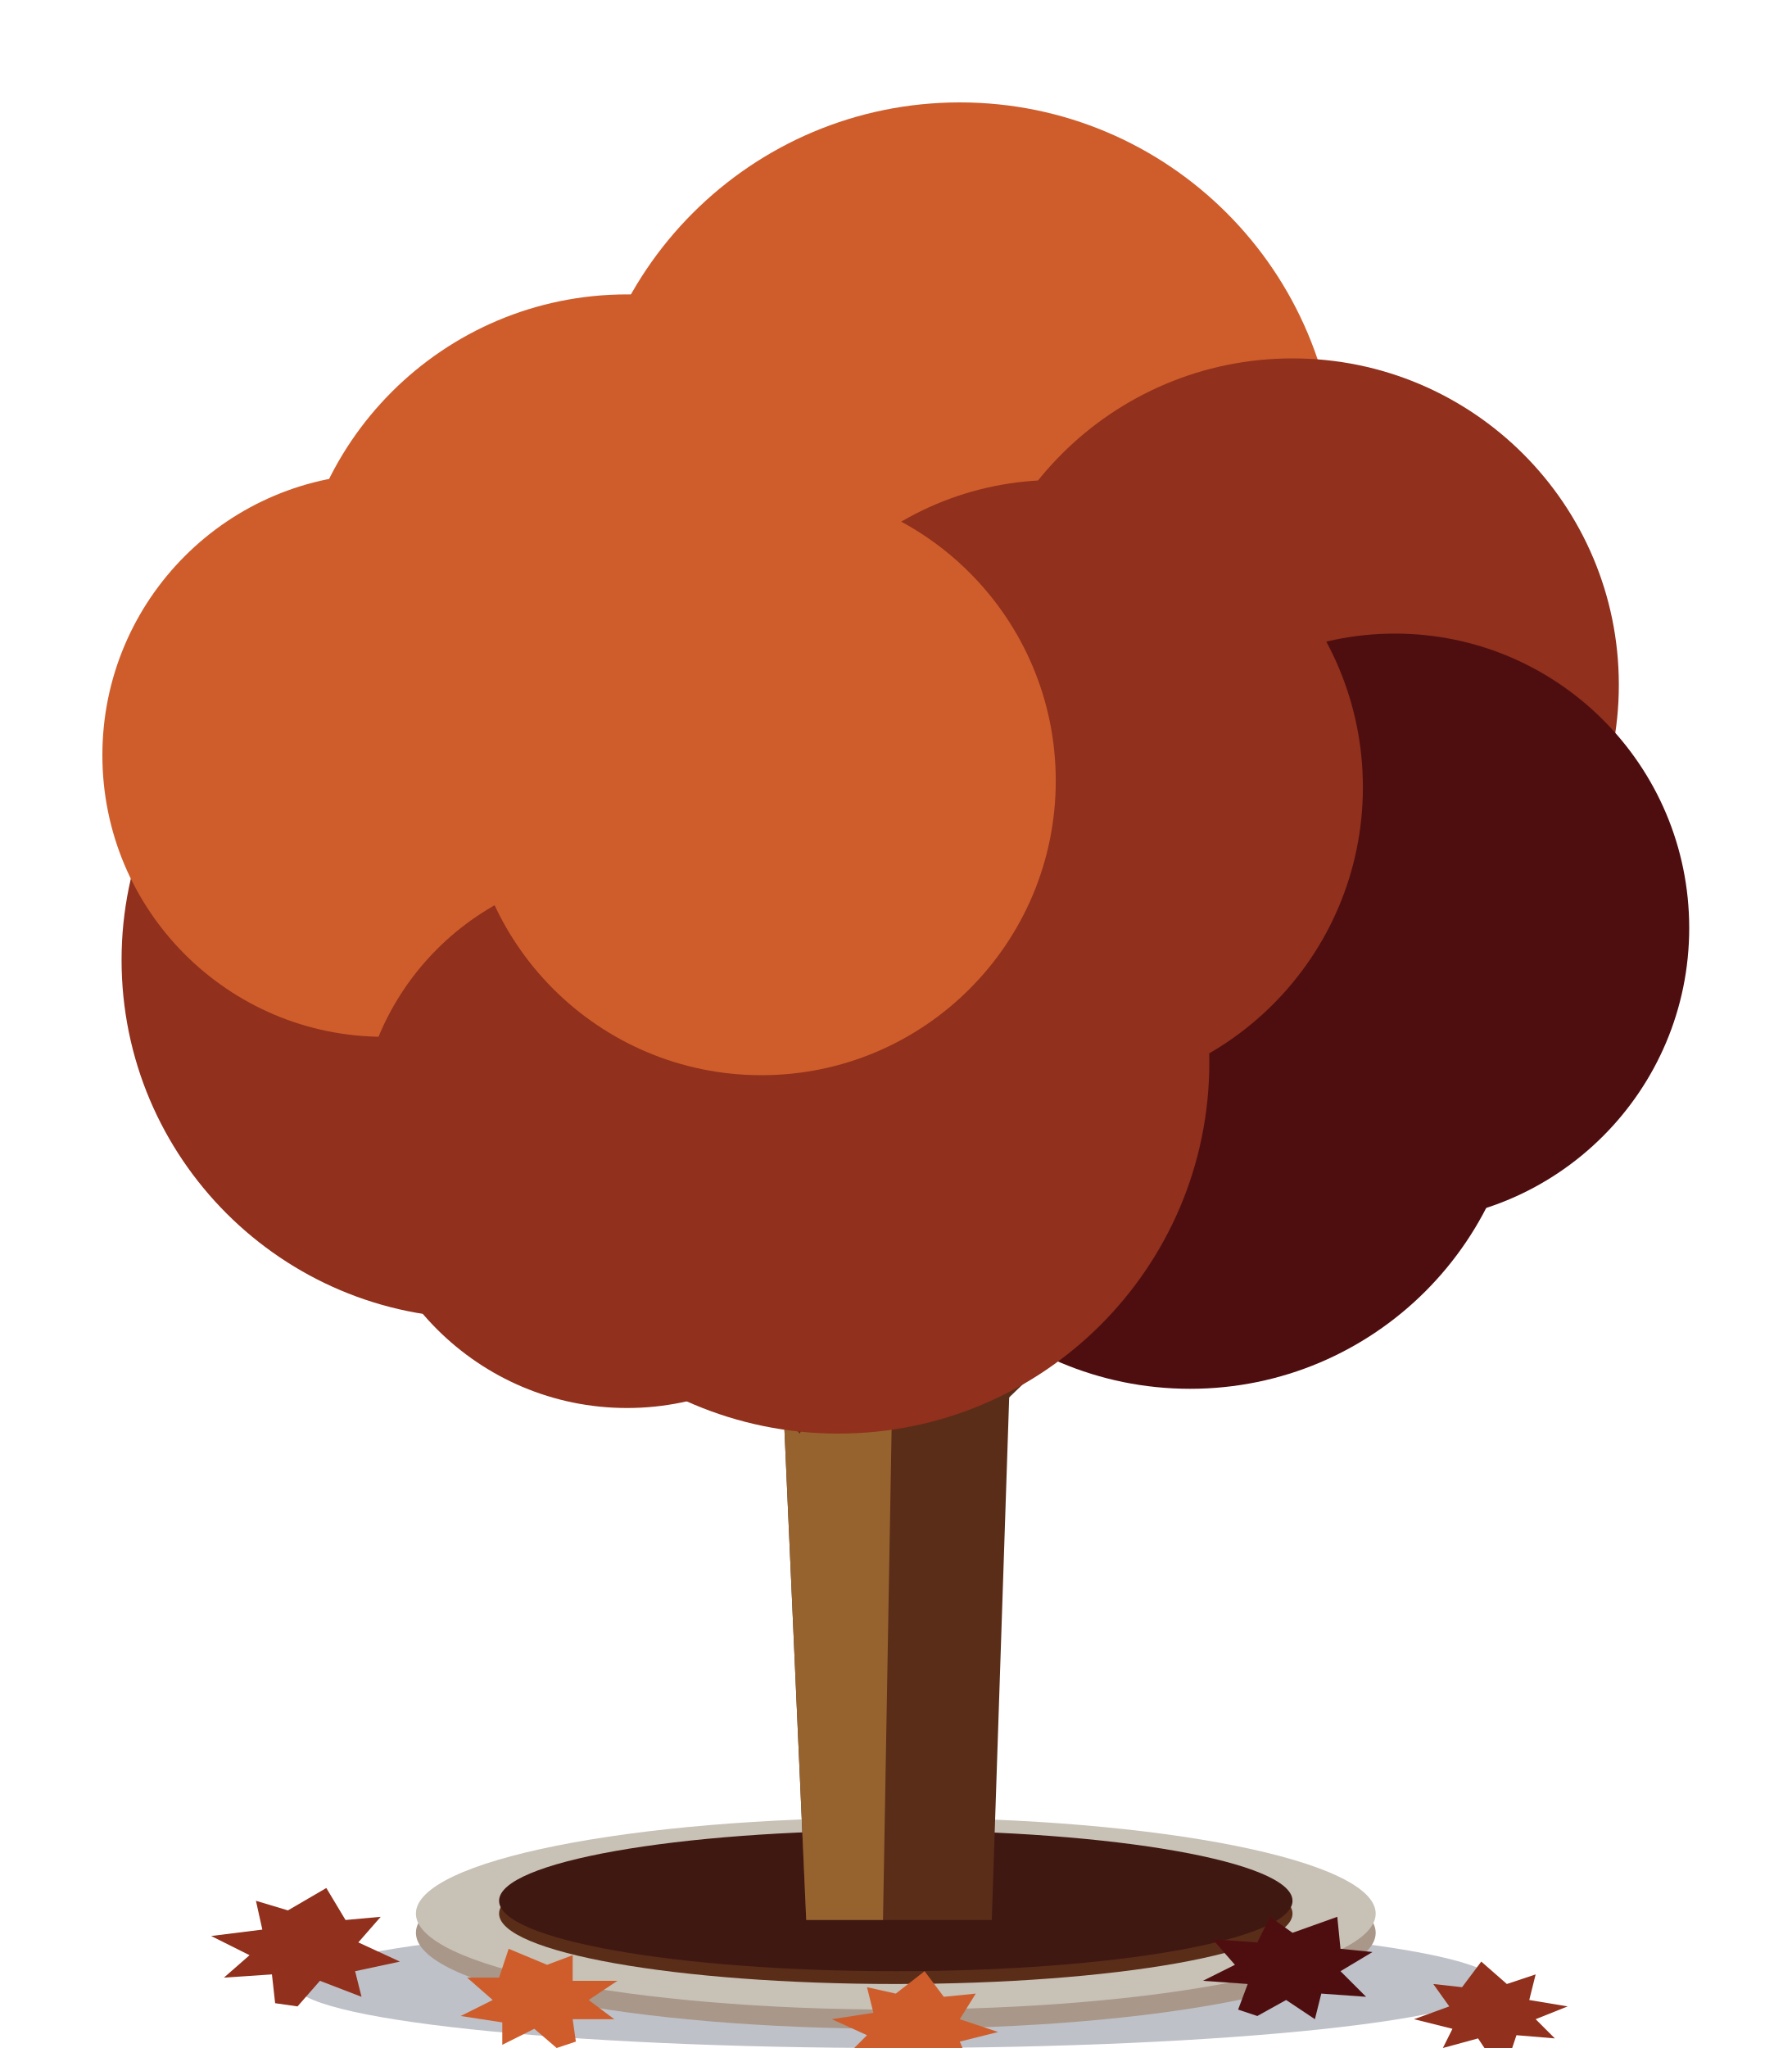
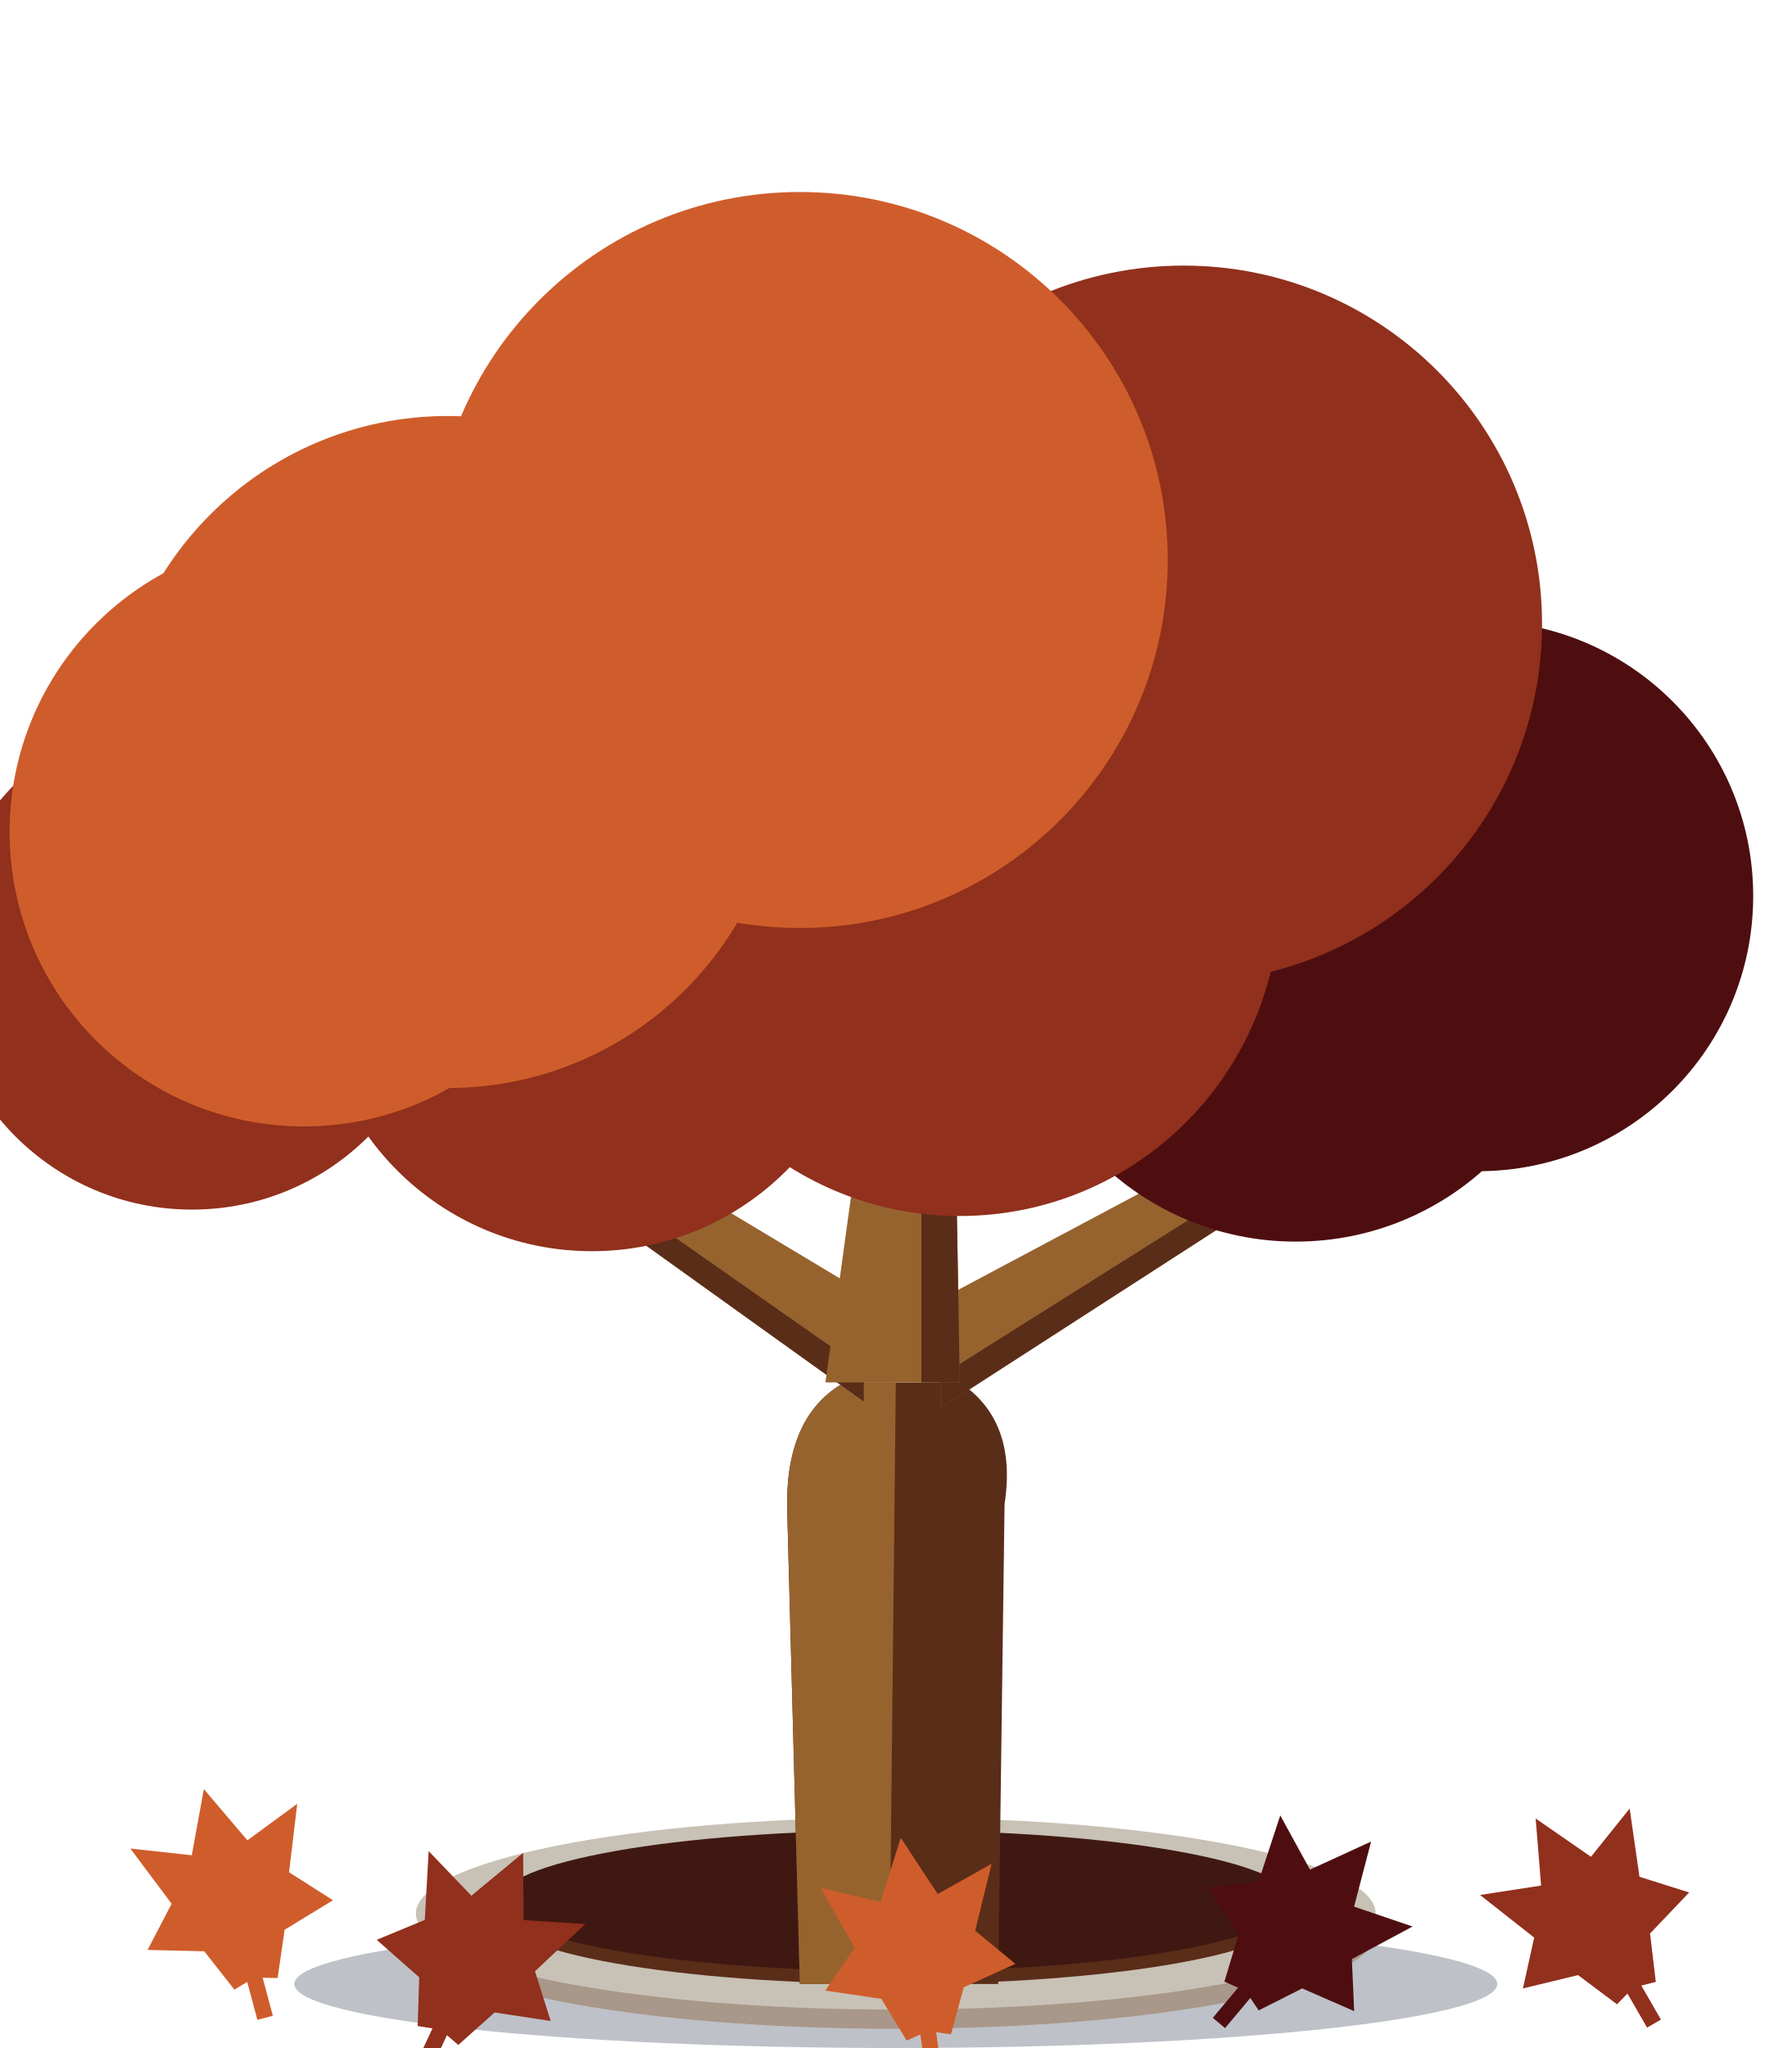
<svg xmlns="http://www.w3.org/2000/svg" width="560" height="640" viewBox="0 0 560 640" shape-rendering="geometricPrecision">
  <ellipse cx="280" cy="620" rx="188" ry="20" fill="#16203a" opacity="0.28" />
  <ellipse cx="280" cy="604" rx="150" ry="30" fill="#a99789" />
  <ellipse cx="280" cy="598" rx="150" ry="30" fill="#c8c1b6" />
  <ellipse cx="280" cy="598" rx="124" ry="22" fill="#5a2d19" />
  <ellipse cx="280" cy="594" rx="124" ry="22" fill="#401812" />
-   <path d="M 252 600 L 244 420 Q 244 390 268 372 L 296 372 Q 318 392 316 420 L 310 600 Z" fill="#5a2d19" />
-   <path d="M 252 600 L 244 420 Q 244 390 268 372 L 280 372 L 276 600 Z" fill="#96632f" />
-   <path d="M 262 420 L 168 320 L 150 338 L 250 448 Z" fill="#5a2d19" />
-   <path d="M 300 412 L 402 316 L 420 336 L 312 440 Z" fill="#5a2d19" />
-   <path d="M 276 386 L 268 274 L 292 274 L 298 388 Z" fill="#5a2d19" />
-   <circle cx="150" cy="300" r="112" fill="#91301c" />
-   <circle cx="120" cy="236" r="88" fill="#cf5d2b" />
-   <circle cx="196" cy="196" r="104" fill="#cf5d2b" />
-   <circle cx="300" cy="150" r="118" fill="#cf5d2b" />
-   <circle cx="404" cy="214" r="102" fill="#91301c" />
-   <circle cx="436" cy="290" r="92" fill="#4e0e10" />
-   <circle cx="372" cy="330" r="104" fill="#4e0e10" />
-   <circle cx="262" cy="332" r="116" fill="#91301c" />
-   <circle cx="196" cy="356" r="84" fill="#91301c" />
-   <circle cx="330" cy="246" r="96" fill="#91301c" />
-   <circle cx="238" cy="244" r="92" fill="#cf5d2b" />
-   <polygon points="102,590 108,600 119,599 112,607 125,613 111,616 113,624 100,619 93,627 86,626 85,617 70,618 78,611 66,605 82,603 80,594 90,597" fill="#91301c" />
-   <polygon points="159,609 171,614 179,611 179,619 193,619 184,625 192,631 179,631 180,638 174,640 167,634 157,639 157,632 144,630 154,625 146,618 156,618" fill="#cf5d2b" />
-   <polygon points="418,599 419,609 429,610 419,616 427,624 413,623 411,631 402,625 393,630 387,628 390,620 376,619 386,614 379,606 393,607 397,599 404,604" fill="#4e0e10" />
-   <polygon points="463,613 471,620 480,617 478,625 490,627 480,631 486,637 474,636 472,642 466,643 462,637 451,640 454,634 442,631 453,627 448,620 457,621" fill="#91301c" />
-   <polygon points="289,616 295,624 305,623 300,631 312,635 300,638 303,645 291,641 286,648 280,648 278,641 265,642 271,636 260,631 273,629 271,621 280,623" fill="#cf5d2b" />
+   <path d="M 250 620 L 246 470 Q 246 442 264 432 L 300 432 Q 318 444 314 470 L 312 620 Z" fill="#5a2d19" />
+   <path d="M 250 620 L 246 470 Q 246 442 264 432 L 280 432 L 278 620 Z" fill="#96632f" />
+   <polygon points="270,404 150,332 150,352 270,438" fill="#96632f" />
+   <polygon points="270,438 150,352 150,344 270,428" fill="#5a2d19" />
+   <polygon points="294,406 418,340 418,360 294,440" fill="#96632f" />
+   <polygon points="294,440 418,360 418,352 294,430" fill="#5a2d19" />
+   <polygon points="258,432 274,316 298,316 300,432" fill="#96632f" />
+   <polygon points="300,432 298,316 288,316 288,432" fill="#5a2d19" />
+   <circle cx="462" cy="280" r="86" fill="#4e0e10" />
+   <circle cx="405" cy="300" r="88" fill="#4e0e10" />
+   <circle cx="60" cy="300" r="78" fill="#91301c" />
+   <circle cx="370" cy="195" r="112" fill="#91301c" />
+   <circle cx="300" cy="280" r="100" fill="#91301c" />
+   <circle cx="185" cy="305" r="86" fill="#91301c" />
+   <circle cx="95" cy="260" r="92" fill="#cf5d2b" />
+   <circle cx="140" cy="235" r="105" fill="#cf5d2b" />
+   <circle cx="250" cy="175" r="115" fill="#cf5d2b" />
+   <g transform="translate(72 590) rotate(-15)">
+     <polygon points="-2.5,26 2.5,26 2.5,42 -2.5,42" fill="#cf5d2b" />
+     <path d="M 0,-32 L 9,-13 L 27,-20 L 19,0 L 30,12 L 13,17 L 7,31 L 0,29 L -7,31 L -13,17 L -30,12 L -19,0 L -27,-20 L -9,-13 Z" fill="#cf5d2b" />
+   </g>
+   <g transform="translate(150 608) rotate(25)">
+     <polygon points="-2.5,26 2.5,26 2.5,42 -2.5,42" fill="#91301c" />
+     <path d="M 0,-32 L 9,-13 L 27,-20 L 19,0 L 30,12 L 13,17 L 7,31 L 0,29 L -7,31 L -13,17 L -30,12 L -19,0 L -27,-20 L -9,-13 Z" fill="#91301c" />
+   </g>
+   <g transform="translate(286 606) rotate(-8)">
+     <polygon points="-2.5,26 2.5,26 2.5,42 -2.5,42" fill="#cf5d2b" />
+     <path d="M 0,-32 L 9,-13 L 27,-20 L 19,0 L 30,12 L 13,17 L 7,31 L 0,29 L -7,31 L -13,17 L -30,12 L -19,0 L -27,-20 L -9,-13 Z" fill="#cf5d2b" />
+   </g>
+   <g transform="translate(408 600) rotate(40)">
+     <polygon points="-2.5,26 2.5,26 2.5,42 -2.5,42" fill="#4e0e10" />
+     <path d="M 0,-32 L 9,-13 L 27,-20 L 19,0 L 30,12 L 13,17 L 7,31 L 0,29 L -7,31 L -13,17 L -30,12 L -19,0 L -27,-20 L -9,-13 Z" fill="#4e0e10" />
+   </g>
+   <g transform="translate(496 596) rotate(-30)">
+     <polygon points="-2.5,26 2.5,26 2.5,42 -2.5,42" fill="#91301c" />
+     <path d="M 0,-32 L 9,-13 L 27,-20 L 19,0 L 30,12 L 13,17 L 7,31 L 0,29 L -7,31 L -13,17 L -30,12 L -19,0 L -27,-20 L -9,-13 Z" fill="#91301c" />
+   </g>
</svg>
